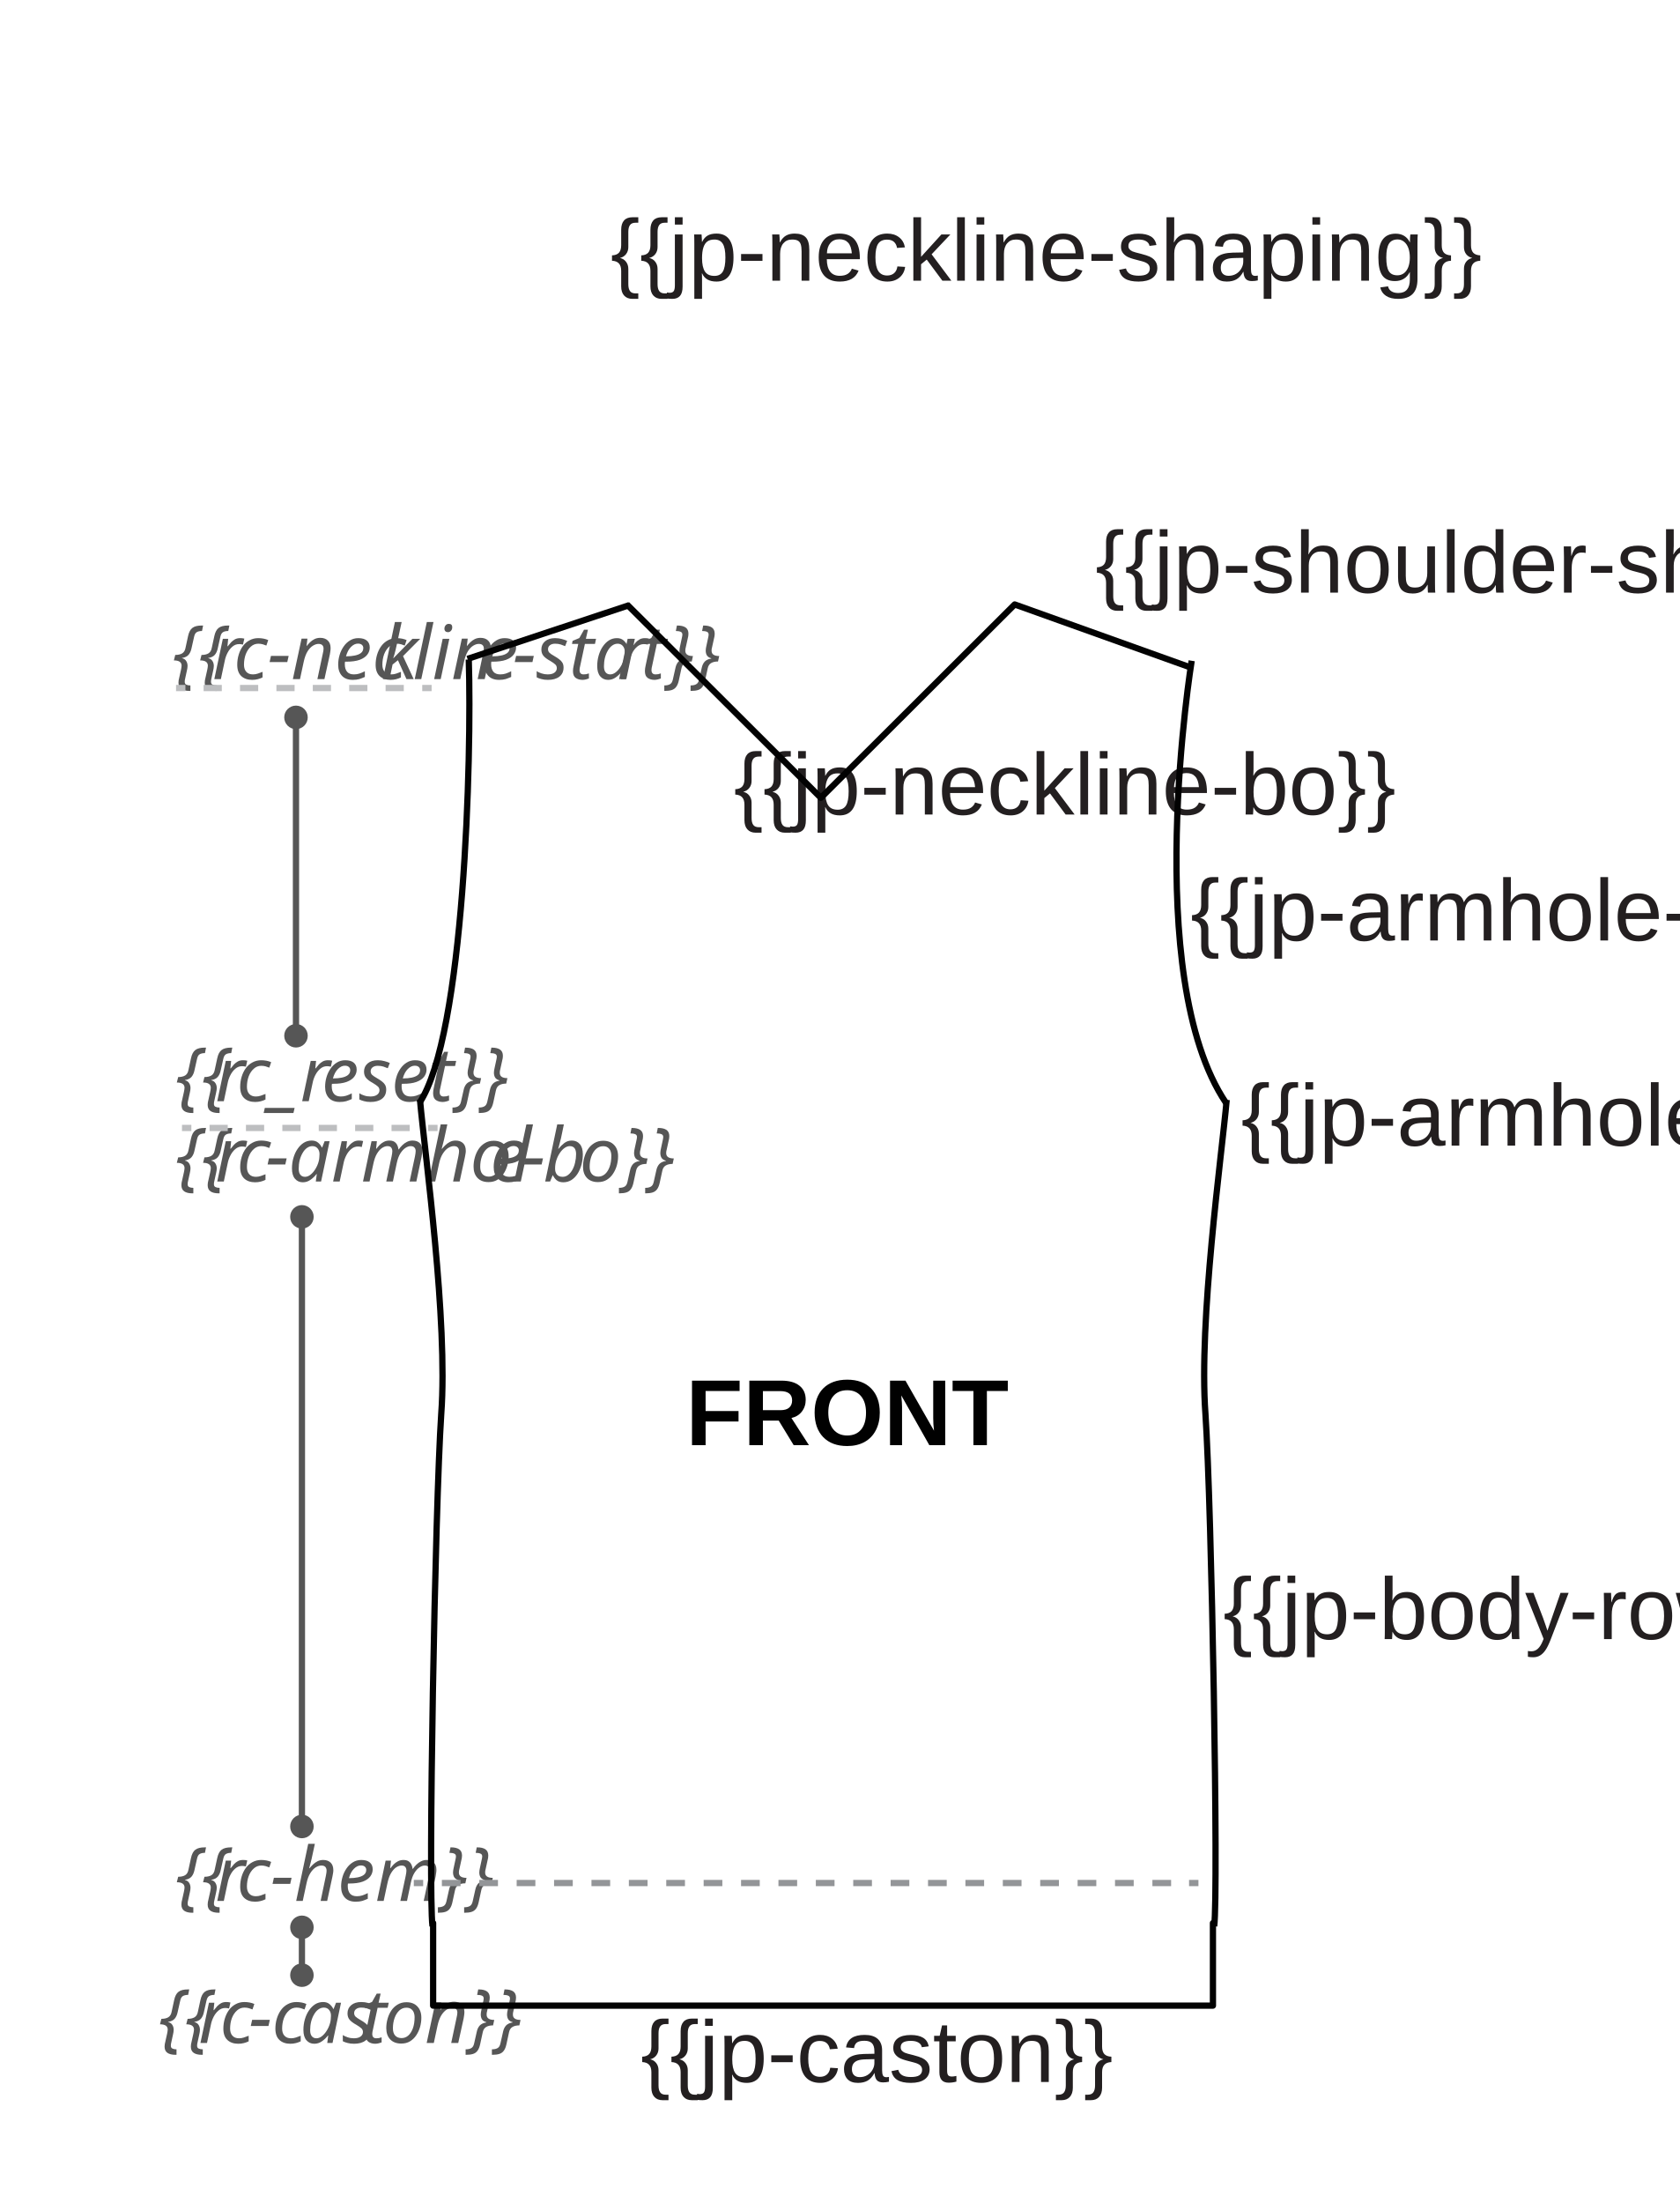
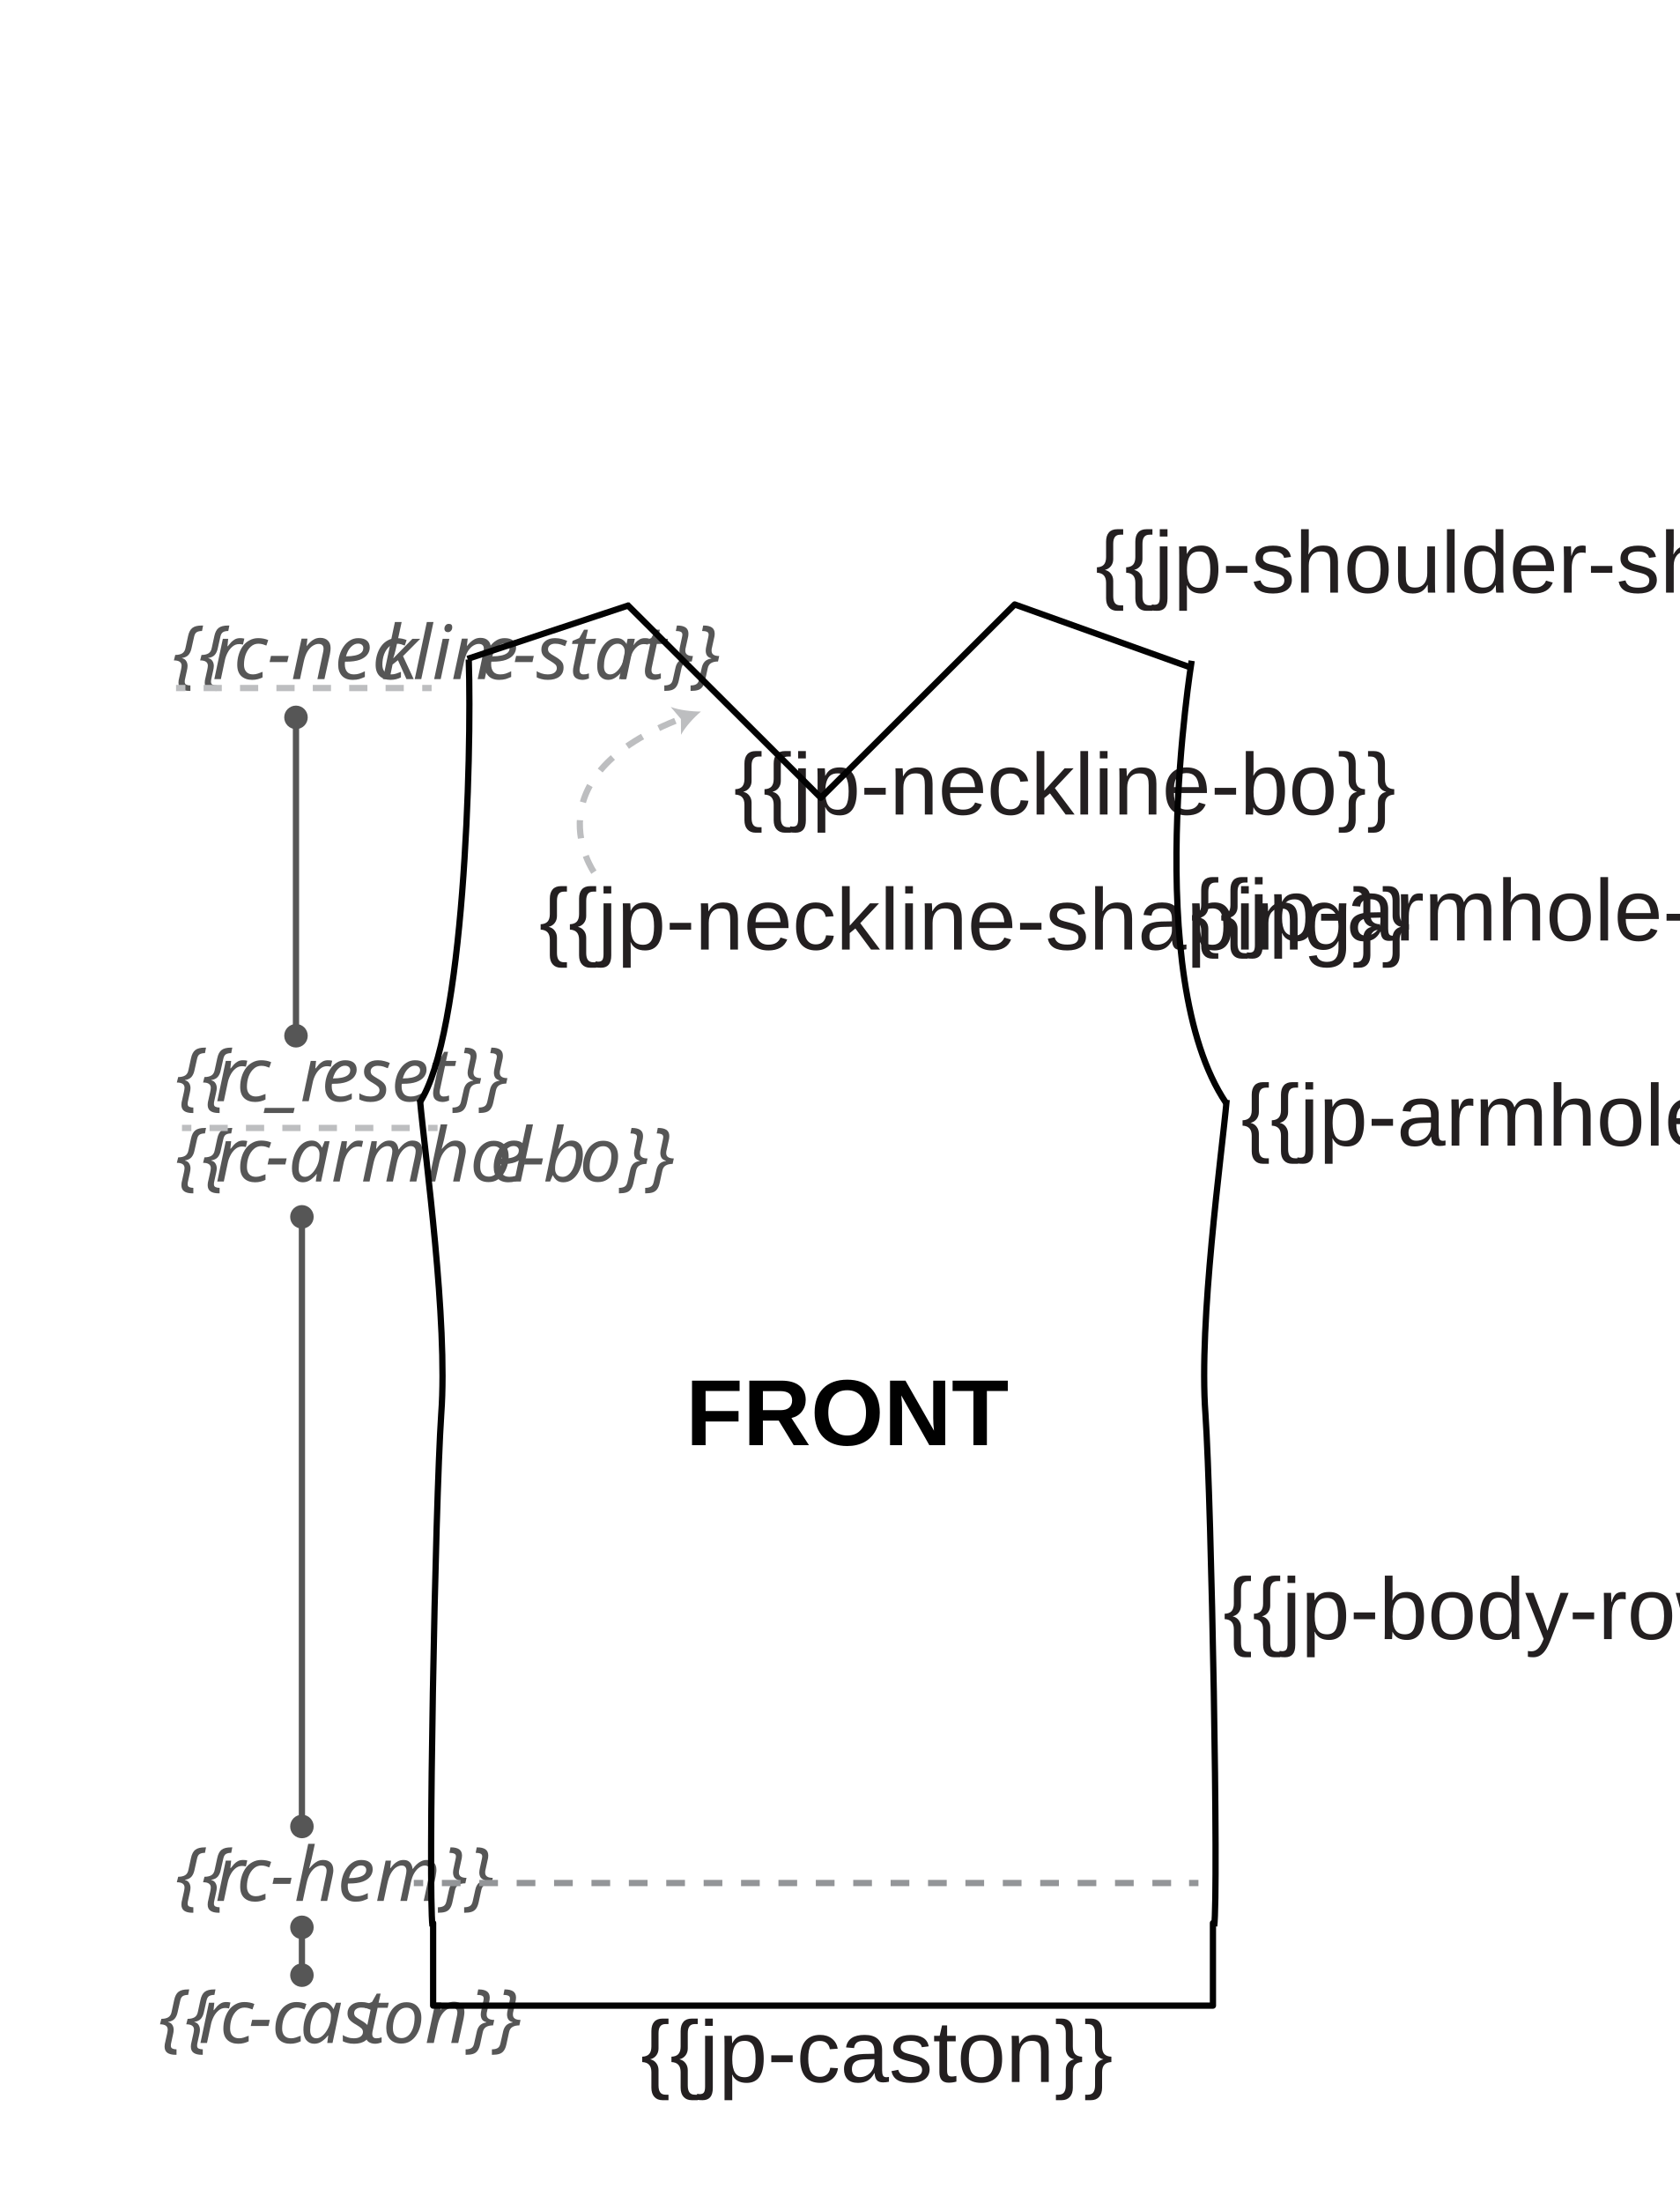
<svg xmlns="http://www.w3.org/2000/svg" width="3.73in" height="4.89in" viewBox="0 0 268.64 352.18">
  <g id="back_japanese-notation-layer">
    <g id="japanese-overlay">
      <circle id="jp-shoulder" cx="192.59" cy="100.96" r="4.28" fill="none" />
      <circle id="jp-cast-on" cx="72.84" cy="331.93" r="4.28" fill="none" />
      <circle id="jp-side-shaping" cx="199.72" cy="252.56" r="4.28" fill="none" />
      <circle id="jp-armhole" cx="202.09" cy="176.52" r="4.28" fill="none" />
      <circle id="jp-armhole-shaping" cx="202.09" cy="152.28" r="4.28" fill="none" />
      <circle id="jp-neckline" cx="81.67" cy="61.16" r="4.28" fill="none" />
      <circle id="jp-neck-center" cx="134.43" cy="116.64" r="4.28" fill="none" />
      <circle id="jp-rows-neckine" cx="43.36" cy="108.08" r="4.28" fill="none" />
      <circle id="jp-rows-reset" cx="43.36" cy="172.24" r="4.28" fill="none" />
      <circle id="jp-rows-armhole-start" cx="43.36" cy="185.07" r="4.28" fill="none" />
      <circle id="jp-rows-hem" cx="43.36" cy="301.03" r="4.28" fill="none" />
      <circle id="jp-rows-cast-on" cx="43.83" cy="321" r="4.28" fill="none" />
    </g>
    <text transform="translate(102.46 332.84)" fill="#231f20" font-family="ArialMT, Arial" font-size="14">
      <tspan x="0" y="0">{{jp-caston}}</tspan>
    </text>
    <g isolation="isolate">
      <text transform="translate(25.46 326.6)" fill="#565656" font-family="MyriadPro-It, 'Myriad Pro'" font-size="12" font-style="italic" isolation="isolate">
        <tspan x="0" y="0">{{</tspan>
      </text>
      <text transform="translate(31.71 326.6)" fill="#565656" font-family="MyriadPro-It, 'Myriad Pro'" font-size="12" font-style="italic" isolation="isolate">
        <tspan x="0" y="0">r</tspan>
      </text>
      <text transform="translate(35.14 326.6)" fill="#565656" font-family="MyriadPro-It, 'Myriad Pro'" font-size="12" font-style="italic" isolation="isolate">
        <tspan x="0" y="0">c</tspan>
      </text>
      <text transform="translate(39.79 326.6)" fill="#565656" font-family="MyriadPro-It, 'Myriad Pro'" font-size="12" font-style="italic" isolation="isolate" letter-spacing=".03em">
        <tspan x="0" y="0">-</tspan>
      </text>
      <text transform="translate(43.46 326.6)" fill="#565656" font-family="MyriadPro-It, 'Myriad Pro'" font-size="12" font-style="italic" isolation="isolate" letter-spacing="-.02em">
        <tspan x="0" y="0">c</tspan>
      </text>
      <text transform="translate(47.94 326.6)" fill="#565656" font-family="MyriadPro-It, 'Myriad Pro'" font-size="12" font-style="italic" isolation="isolate">
        <tspan x="0" y="0">as</tspan>
      </text>
      <text transform="translate(57.79 326.6)" fill="#565656" font-family="MyriadPro-It, 'Myriad Pro'" font-size="12" font-style="italic" isolation="isolate">
        <tspan x="0" y="0">t</tspan>
      </text>
      <text transform="translate(61.19 326.6)" fill="#565656" font-family="MyriadPro-It, 'Myriad Pro'" font-size="12" font-style="italic" isolation="isolate">
        <tspan x="0" y="0">on}}</tspan>
      </text>
    </g>
    <g isolation="isolate">
      <text transform="translate(28.15 303.89)" fill="#565656" font-family="MyriadPro-It, 'Myriad Pro'" font-size="12" font-style="italic" isolation="isolate">
        <tspan x="0" y="0">{{</tspan>
      </text>
      <text transform="translate(34.4 303.89)" fill="#565656" font-family="MyriadPro-It, 'Myriad Pro'" font-size="12" font-style="italic" isolation="isolate">
        <tspan x="0" y="0">r</tspan>
      </text>
      <text transform="translate(37.83 303.89)" fill="#565656" font-family="MyriadPro-It, 'Myriad Pro'" font-size="12" font-style="italic" isolation="isolate">
        <tspan x="0" y="0">c-hem}}</tspan>
      </text>
    </g>
    <g isolation="isolate">
      <text transform="translate(27.68 108.56)" fill="#565656" font-family="MyriadPro-It, 'Myriad Pro'" font-size="12" font-style="italic" isolation="isolate">
        <tspan x="0" y="0">{{</tspan>
      </text>
      <text transform="translate(33.93 108.56)" fill="#565656" font-family="MyriadPro-It, 'Myriad Pro'" font-size="12" font-style="italic" isolation="isolate">
        <tspan x="0" y="0">r</tspan>
      </text>
      <text transform="translate(37.36 108.56)" fill="#565656" font-family="MyriadPro-It, 'Myriad Pro'" font-size="12" font-style="italic" isolation="isolate">
        <tspan x="0" y="0">c-nec</tspan>
      </text>
      <text transform="translate(60.9 108.56)" fill="#565656" font-family="MyriadPro-It, 'Myriad Pro'" font-size="12" font-style="italic" isolation="isolate">
        <tspan x="0" y="0">k</tspan>
      </text>
      <text transform="translate(65.99 108.56)" fill="#565656" font-family="MyriadPro-It, 'Myriad Pro'" font-size="12" font-style="italic" isolation="isolate">
        <tspan x="0" y="0">lin</tspan>
      </text>
      <text transform="translate(76.9 108.56)" fill="#565656" font-family="MyriadPro-It, 'Myriad Pro'" font-size="12" font-style="italic" isolation="isolate" letter-spacing="0em">
        <tspan x="0" y="0">e</tspan>
      </text>
      <text transform="translate(82 108.56)" fill="#565656" font-family="MyriadPro-It, 'Myriad Pro'" font-size="12" font-style="italic" isolation="isolate">
        <tspan x="0" y="0">-sta</tspan>
      </text>
      <text transform="translate(98.66 108.56)" fill="#565656" font-family="MyriadPro-It, 'Myriad Pro'" font-size="12" font-style="italic" isolation="isolate" letter-spacing=".03em">
        <tspan x="0" y="0">r</tspan>
      </text>
      <text transform="translate(102.44 108.56)" fill="#565656" font-family="MyriadPro-It, 'Myriad Pro'" font-size="12" font-style="italic" isolation="isolate">
        <tspan x="0" y="0">t}}</tspan>
      </text>
    </g>
    <g isolation="isolate">
      <text transform="translate(28.15 188.88)" fill="#565656" font-family="MyriadPro-It, 'Myriad Pro'" font-size="12" font-style="italic" isolation="isolate">
        <tspan x="0" y="0">{{</tspan>
      </text>
      <text transform="translate(34.4 188.88)" fill="#565656" font-family="MyriadPro-It, 'Myriad Pro'" font-size="12" font-style="italic" isolation="isolate">
        <tspan x="0" y="0">r</tspan>
      </text>
      <text transform="translate(37.83 188.88)" fill="#565656" font-family="MyriadPro-It, 'Myriad Pro'" font-size="12" font-style="italic" isolation="isolate">
        <tspan x="0" y="0">c</tspan>
      </text>
      <text transform="translate(42.48 188.88)" fill="#565656" font-family="MyriadPro-It, 'Myriad Pro'" font-size="12" font-style="italic" isolation="isolate" letter-spacing=".02em">
        <tspan x="0" y="0">-</tspan>
      </text>
      <text transform="translate(46.11 188.88)" fill="#565656" font-family="MyriadPro-It, 'Myriad Pro'" font-size="12" font-style="italic" isolation="isolate">
        <tspan x="0" y="0">armhol</tspan>
      </text>
      <text transform="translate(78.37 188.88)" fill="#565656" font-family="MyriadPro-It, 'Myriad Pro'" font-size="12" font-style="italic" isolation="isolate" letter-spacing="0em">
        <tspan x="0" y="0">e</tspan>
      </text>
      <text transform="translate(83.47 188.88)" fill="#565656" font-family="MyriadPro-It, 'Myriad Pro'" font-size="12" font-style="italic" isolation="isolate">
        <tspan x="0" y="0">-</tspan>
      </text>
      <text transform="translate(86.84 188.88)" fill="#565656" font-family="MyriadPro-It, 'Myriad Pro'" font-size="12" font-style="italic" isolation="isolate">
        <tspan x="0" y="0">b</tspan>
      </text>
      <text transform="translate(92.65 188.88)" fill="#565656" font-family="MyriadPro-It, 'Myriad Pro'" font-size="12" font-style="italic" isolation="isolate">
        <tspan x="0" y="0">o}}</tspan>
      </text>
    </g>
    <g isolation="isolate">
      <text transform="translate(28.15 176.04)" fill="#565656" font-family="MyriadPro-It, 'Myriad Pro'" font-size="12" font-style="italic" isolation="isolate">
        <tspan x="0" y="0">{{</tspan>
      </text>
      <text transform="translate(34.4 176.04)" fill="#565656" font-family="MyriadPro-It, 'Myriad Pro'" font-size="12" font-style="italic" isolation="isolate">
        <tspan x="0" y="0">r</tspan>
      </text>
      <text transform="translate(37.83 176.04)" fill="#565656" font-family="MyriadPro-It, 'Myriad Pro'" font-size="12" font-style="italic" isolation="isolate">
        <tspan x="0" y="0">c_</tspan>
      </text>
      <text transform="translate(47.98 176.04)" fill="#565656" font-family="MyriadPro-It, 'Myriad Pro'" font-size="12" font-style="italic" isolation="isolate">
        <tspan x="0" y="0">r</tspan>
      </text>
      <text transform="translate(51.41 176.04)" fill="#565656" font-family="MyriadPro-It, 'Myriad Pro'" font-size="12" font-style="italic" isolation="isolate">
        <tspan x="0" y="0">eset}}</tspan>
      </text>
    </g>
    <text transform="translate(190.38 150.35)" fill="#231f20" font-family="ArialMT, Arial" font-size="14">
      <tspan x="0" y="0">{{jp-armhole-shaping}}</tspan>
    </text>
-     <text transform="translate(97.63 44.87)" fill="#231f20" font-family="ArialMT, Arial" font-size="14">
+     <text transform="translate(86.22 151.8)" fill="#231f20" font-family="ArialMT, Arial" font-size="14">
      <tspan x="0" y="0">{{jp-neckline-shaping}}</tspan>
    </text>
    <line x1="66.17" y1="301.03" x2="67.67" y2="301.03" fill="none" stroke="#939598" stroke-miterlimit="10" />
    <line x1="70.66" y1="301.03" x2="188.64" y2="301.03" fill="none" stroke="#939598" stroke-dasharray="2.99 2.99" stroke-miterlimit="10" />
    <line x1="190.14" y1="301.03" x2="191.64" y2="301.03" fill="none" stroke="#939598" stroke-miterlimit="10" />
    <line x1="29.1" y1="180.32" x2="30.6" y2="180.32" fill="none" stroke="#bdbec0" stroke-miterlimit="10" />
    <line x1="33.51" y1="180.32" x2="67.02" y2="180.32" fill="none" stroke="#bdbec0" stroke-dasharray="2.91 2.91" stroke-miterlimit="10" />
    <line x1="68.47" y1="180.32" x2="69.97" y2="180.32" fill="none" stroke="#bdbec0" stroke-miterlimit="10" />
    <line x1="28.15" y1="109.99" x2="29.65" y2="109.99" fill="none" stroke="#bdbec0" stroke-miterlimit="10" />
    <line x1="32.56" y1="109.99" x2="66.07" y2="109.99" fill="none" stroke="#bdbec0" stroke-dasharray="2.91 2.91" stroke-miterlimit="10" />
    <line x1="67.52" y1="109.99" x2="69.02" y2="109.99" fill="none" stroke="#bdbec0" stroke-miterlimit="10" />
    <line x1="47.33" y1="114.59" x2="47.33" y2="165.67" fill="none" stroke="#565656" />
    <circle cx="47.33" cy="114.68" r="1.88" fill="#565656" />
    <path d="M45.45,165.58c0,1.04.84,1.88,1.88,1.88s1.88-.84,1.88-1.88-.84-1.88-1.88-1.88-1.88.84-1.88,1.88Z" fill="#565656" />
    <line x1="48.28" y1="194.43" x2="48.28" y2="292.09" fill="none" stroke="#565656" />
    <circle cx="48.28" cy="194.53" r="1.88" fill="#565656" />
    <circle cx="48.28" cy="291.99" r="1.88" fill="#565656" />
    <line x1="48.28" y1="308.02" x2="48.28" y2="315.85" fill="none" stroke="#565656" />
    <path d="M46.4,308.11c0-1.04.84-1.88,1.88-1.88s1.88.84,1.88,1.88-.84,1.88-1.88,1.88-1.88-.84-1.88-1.88Z" fill="#565656" />
    <circle cx="48.28" cy="315.76" r="1.88" fill="#565656" />
    <text transform="translate(198.46 183.14)" fill="#231f20" font-family="ArialMT, Arial" font-size="14">
      <tspan x="0" y="0">{{jp-armhole-bo}}</tspan>
    </text>
    <text transform="translate(195.6 262.03)" fill="#231f20" font-family="ArialMT, Arial" font-size="14">
      <tspan x="0" y="0">{{jp-body-rows}}</tspan>
    </text>
    <text transform="translate(175.17 94.74)" fill="#231f20" font-family="ArialMT, Arial" font-size="14">
      <tspan x="0" y="0">{{jp-shoulder-shaping}}</tspan>
    </text>
    <text transform="translate(117.34 130.21)" fill="#231f20" font-family="ArialMT, Arial" font-size="14">
      <tspan x="0" y="0">{{jp-neckline-bo}}</tspan>
    </text>
+     <path d="M94.97,139.42s-10.62-15.27,14.26-24.67" fill="none" stroke="#bdbec0" stroke-dasharray="2.91 2.91" stroke-miterlimit="10" />
+     <path d="M112.08,113.75c-1.15.99-2.49,2.44-3.18,3.72l-.02-2.53-1.63-1.93c1.36.51,3.32.74,4.83.74Z" fill="#bdbec0" />
  </g>
  <g id="round_body_only_copy">
    <g id="back">
      <polyline points="69.26 307.43 69.26 320.63 193.96 320.63 193.96 307.43" fill="none" stroke="#020202" stroke-linecap="round" stroke-linejoin="round" />
      <path d="M67.16,175.83c.8,8.9,4.5,35.3,3.4,50.2-1,14.9-2.1,76.3-1.4,81.9" fill="none" stroke="#020202" />
      <path d="M196.16,175.83c-.8,8.9-4.5,35.3-3.4,50.2,1,14.9,2.1,76.3,1.4,81.9" fill="none" stroke="#020202" />
      <path d="M74.96,105.43c.5,15.6-.7,60.2-7.9,70.9" fill="none" stroke="#020202" stroke-linejoin="round" />
      <path d="M190.56,105.63s-8.2,50.4,5.5,70.7" fill="none" stroke="#020202" stroke-linejoin="round" />
      <path d="M100.26,96.63l31,30.91,31-30.91,28.2,10.1" fill="none" stroke="#020202" stroke-linejoin="round" />
    </g>
    <line x1="74.76" y1="105.33" x2="100.66" y2="96.73" fill="none" stroke="#020202" stroke-linejoin="round" />
    <g isolation="isolate">
      <g isolation="isolate">
        <g isolation="isolate">
          <g isolation="isolate">
            <g isolation="isolate">
              <g isolation="isolate">
                <g isolation="isolate">
                  <text transform="translate(109.66 231.03)" fill="#010101" font-family="Arial-BoldMT, Arial" font-size="15" font-weight="700" isolation="isolate">
                    <tspan x="0" y="0">FRONT</tspan>
                  </text>
                </g>
              </g>
            </g>
          </g>
        </g>
      </g>
    </g>
  </g>
</svg>
